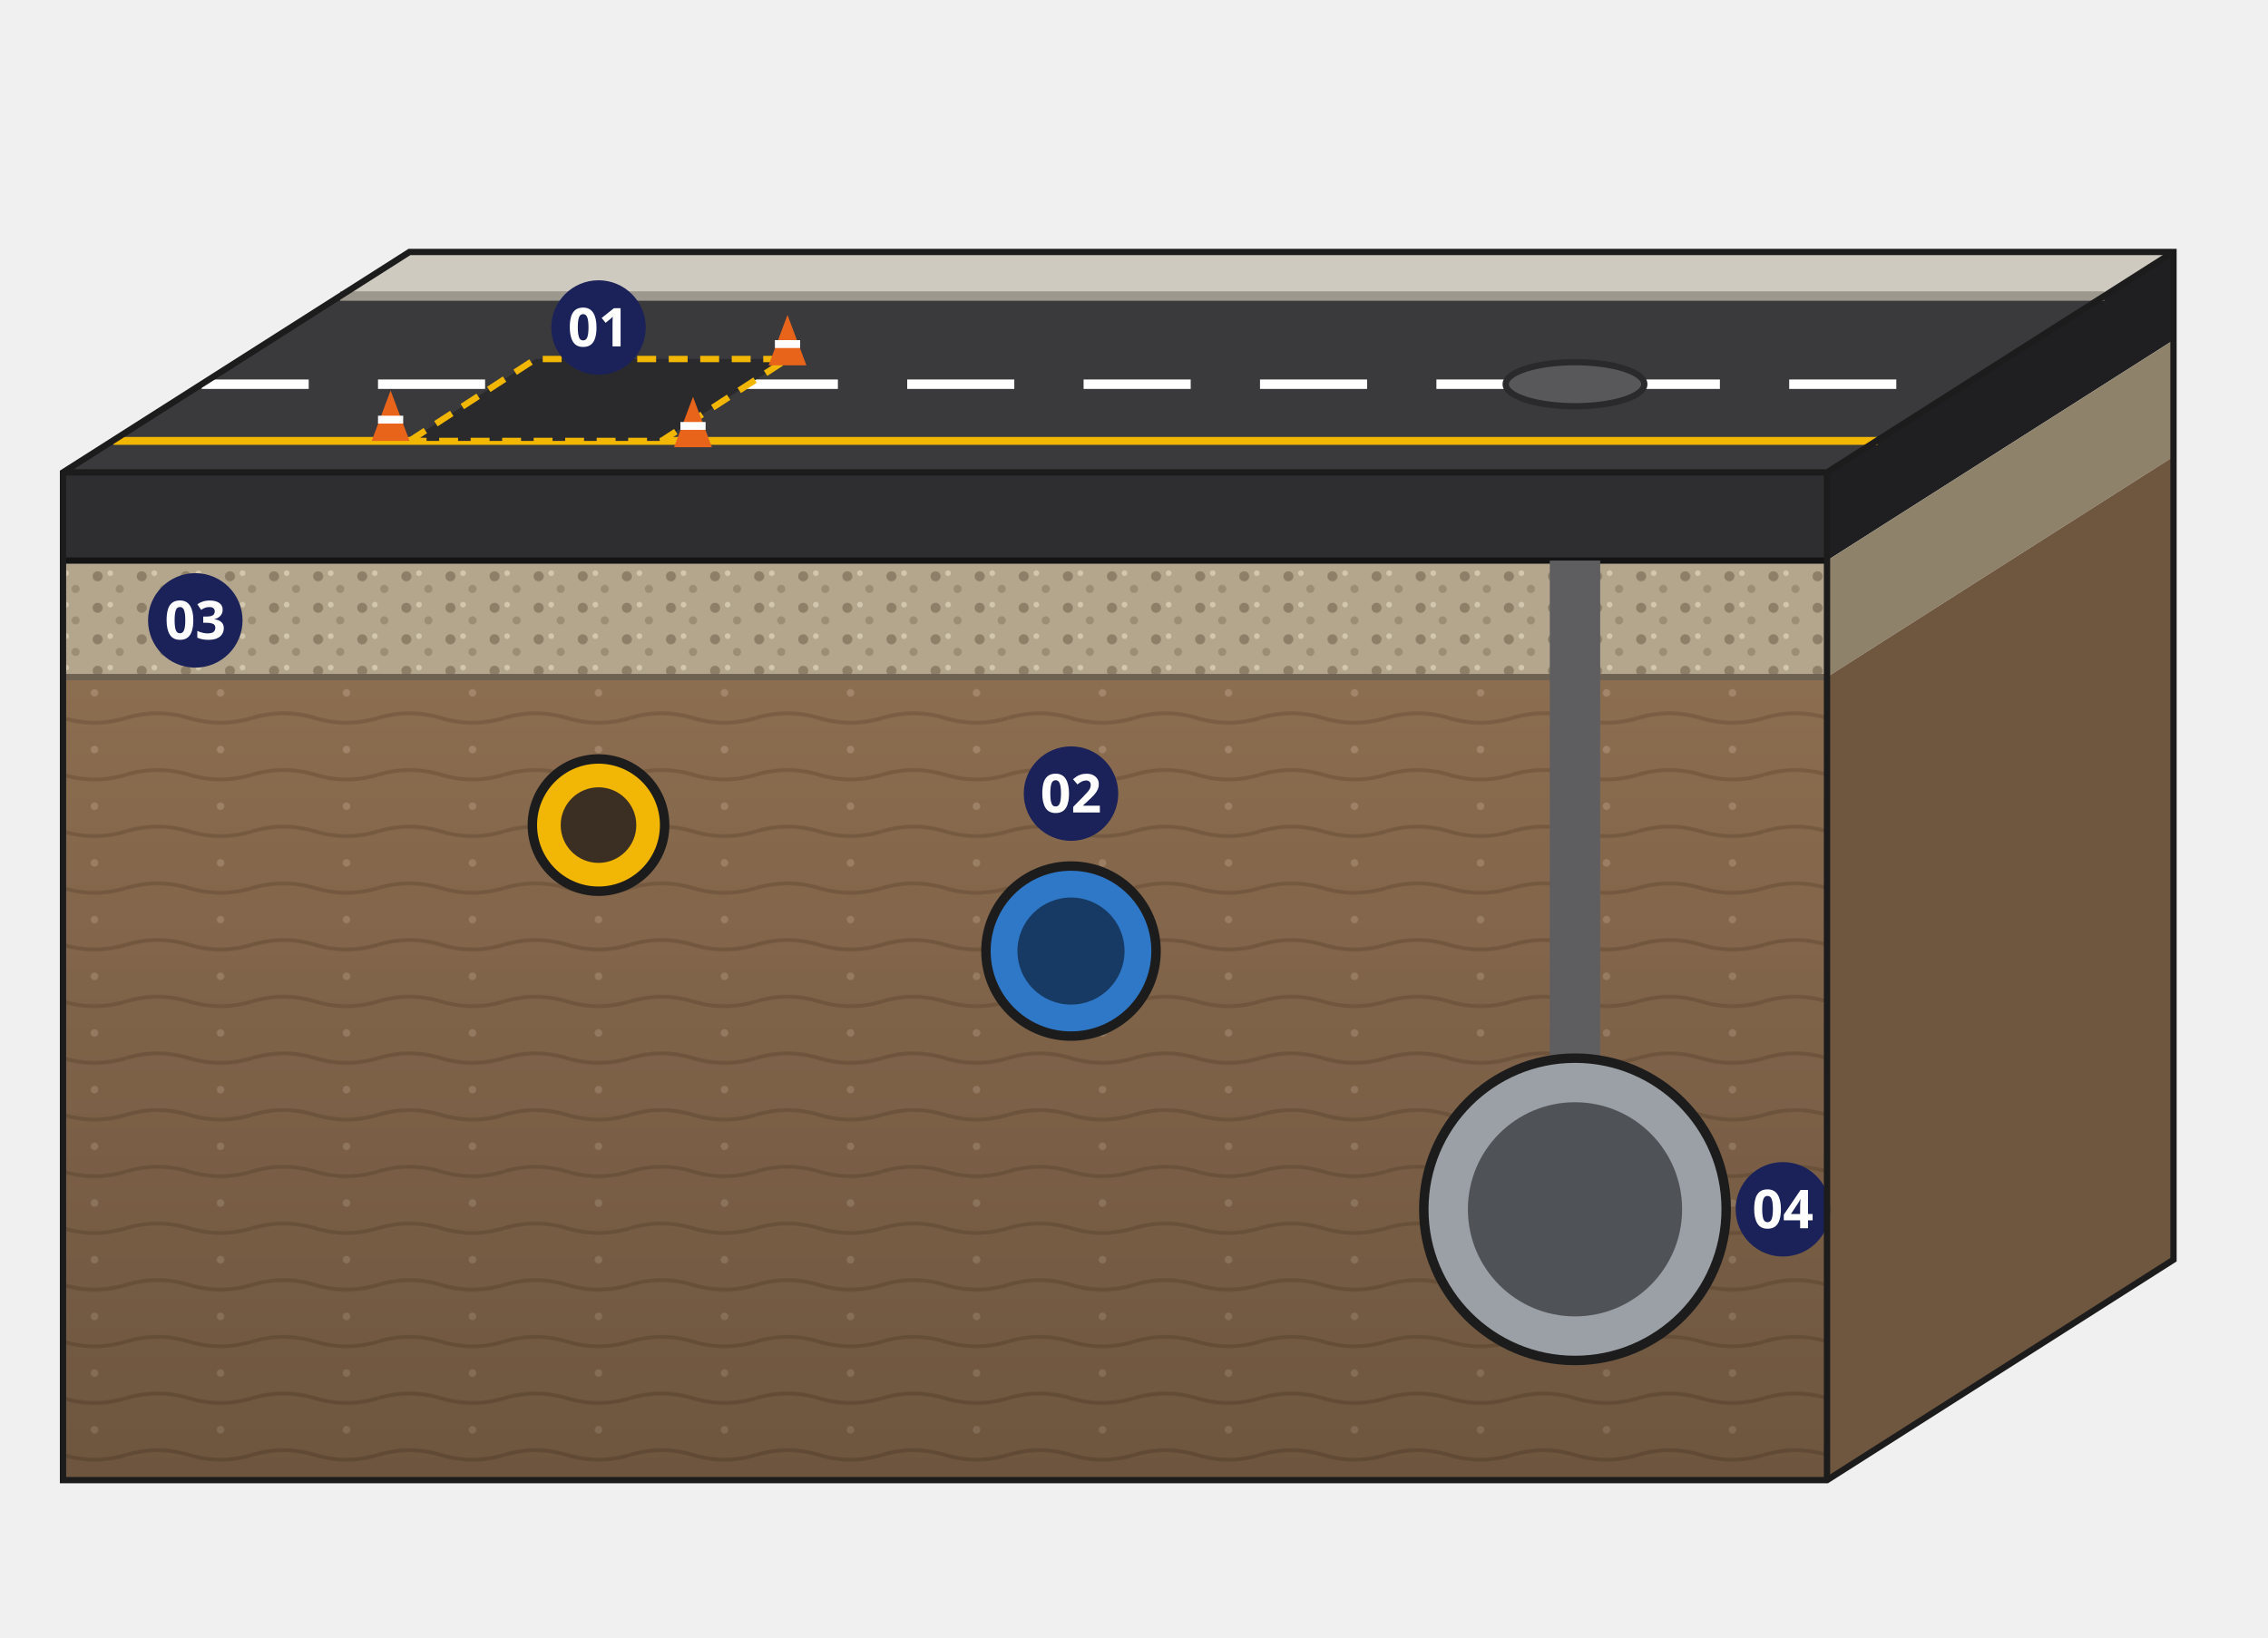
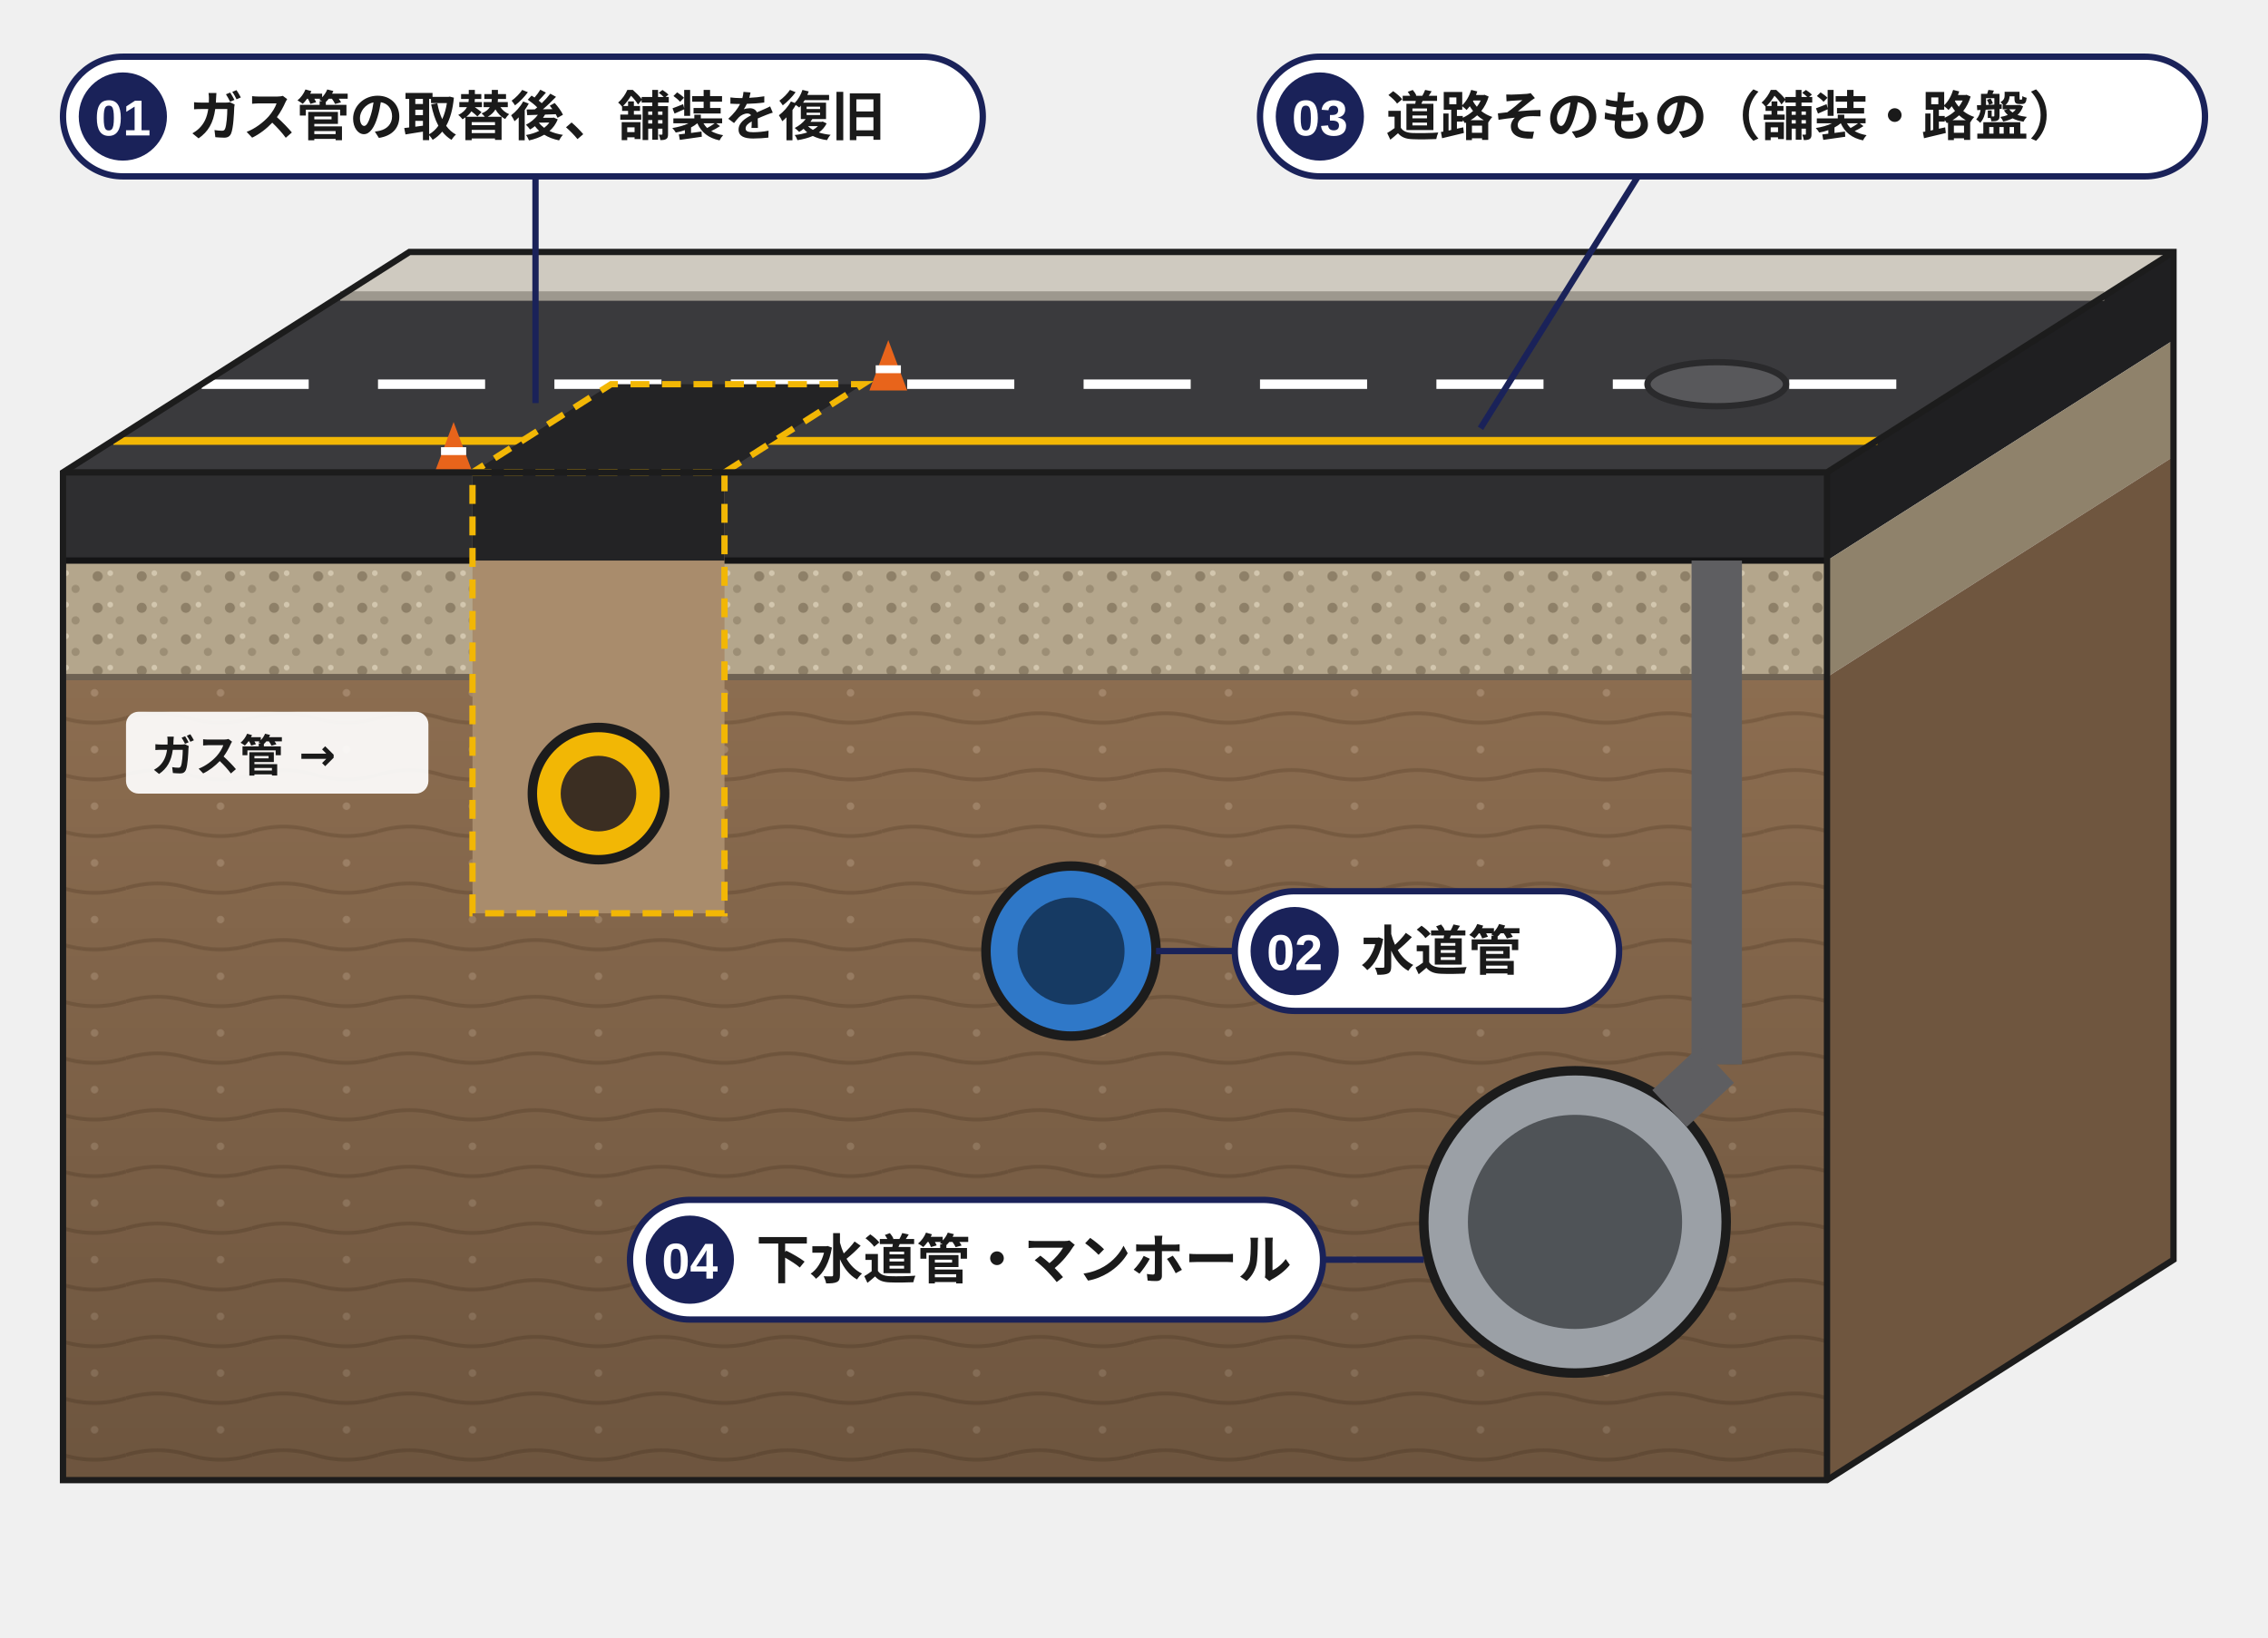
<svg xmlns="http://www.w3.org/2000/svg" viewBox="0 0 720 520" role="img" aria-labelledby="cs-t">
  <defs>
    <pattern id="gravel" width="14" height="10" patternUnits="userSpaceOnUse">
      <rect width="14" height="10" fill="#B4A68C" />
      <circle cx="3" cy="3" r="1.6" fill="#8E8068" />
      <circle cx="10" cy="7" r="1.3" fill="#9C8E75" />
      <circle cx="7" cy="2" r=".9" fill="#D2C6AE" />
    </pattern>
    <pattern id="soil" width="40" height="18" patternUnits="userSpaceOnUse">
      <rect width="40" height="18" fill="#8C6D50" />
      <path d="M0 12 Q10 9 20 12 T40 12" fill="none" stroke="#7B5E43" stroke-width="1.2" />
      <circle cx="30" cy="4" r="1.2" fill="#A3866A" />
    </pattern>
    <linearGradient id="deep" x1="0" y1="0" x2="0" y2="1">
      <stop offset="0" stop-color="#000" stop-opacity="0" />
      <stop offset="1" stop-color="#000" stop-opacity=".22" />
    </linearGradient>
+     <style>
+       .lb{fill:#FFFFFF;stroke:#1A2259;stroke-width:2}
+       .tx{font-family:"Noto Sans JP","Hiragino Kaku Gothic ProN","Hiragino Sans","Yu Gothic",Meiryo,sans-serif;font-weight:700;font-size:17px;fill:#1A1A1A}
+       .nb{font-family:"Barlow Condensed","Arial Narrow",Arial,sans-serif;font-weight:700;font-size:16px;fill:#FFFFFF;text-anchor:middle}
+       .ld{fill:none;stroke:#1A2259;stroke-width:2}
+     </style>
  </defs>
  <polygon points="580,150 690,80 690,108 580,178" fill="#1F1F21" />
  <polygon points="580,178 690,108 690,145 580,215" fill="#8F826B" />
  <polygon points="580,215 690,145 690,400 580,470" fill="#6F563F" />
  <polygon points="20,150 130,80 690,80 580,150" fill="#3A3A3D" />
  <polygon points="108,94 668,94 690,80 130,80" fill="#CFCAC0" />
  <line x1="108" y1="94" x2="668" y2="94" stroke="#9D988E" stroke-width="3" />
  <line x1="64" y1="122" x2="624" y2="122" stroke="#FFFFFF" stroke-width="3" stroke-dasharray="34 22" />
  <line x1="36" y1="140" x2="596" y2="140" stroke="#F2B705" stroke-width="2.5" />
-   <ellipse cx="500" cy="122" rx="22" ry="7" fill="#58585B" stroke="#2A2A2C" stroke-width="2" />
-   <polygon points="130,140 170,114 250,114 210,140" fill="#2A2A2C" stroke="#F2B705" stroke-width="2" stroke-dasharray="6 4" />
+   <ellipse cx="545" cy="122" rx="22" ry="7" fill="#58585B" stroke="#2A2A2C" stroke-width="2" />
+   <polygon points="150,150 230,150 274,122 194,122" fill="#232325" stroke="#F2B705" stroke-width="2" stroke-dasharray="6 4" />
  <g fill="#E8641B">
-     <polygon points="118,140 124,124 130,140" />
-     <polygon points="244,116 250,100 256,116" />
-     <polygon points="214,142 220,126 226,142" />
+     <polygon points="138,150 144,134 150,150" />
+     <polygon points="276,124 282,108 288,124" />
  </g>
  <g fill="#FFFFFF">
-     <rect x="120" y="132" width="8" height="2.5" />
-     <rect x="246" y="108" width="8" height="2.5" />
-     <rect x="216" y="134" width="8" height="2.5" />
+     <rect x="140" y="142" width="8" height="2.5" />
+     <rect x="278" y="116" width="8" height="2.5" />
  </g>
  <rect x="20" y="150" width="560" height="28" fill="#2E2E30" />
  <rect x="20" y="178" width="560" height="37" fill="url(#gravel)" />
  <rect x="20" y="215" width="560" height="255" fill="url(#soil)" />
  <rect x="20" y="215" width="560" height="255" fill="url(#deep)" />
  <line x1="20" y1="178" x2="580" y2="178" stroke="#141415" stroke-width="2" />
  <line x1="20" y1="215" x2="580" y2="215" stroke="#6E6253" stroke-width="2" />
-   <g>
-     <circle cx="190" cy="262" r="21" fill="#F2B705" stroke="#1C1C1C" stroke-width="3" />
-     <circle cx="190" cy="262" r="12" fill="#3B2E22" />
-   </g>
-   <g>
-     <circle cx="340" cy="302" r="27" fill="#2F78C8" stroke="#1C1C1C" stroke-width="3" />
-     <circle cx="340" cy="302" r="17" fill="#163A63" />
-   </g>
-   <g>
-     <line x1="500" y1="178" x2="500" y2="338" stroke="#5E5E61" stroke-width="16" />
-     <circle cx="500" cy="384" r="48" fill="#9BA0A6" stroke="#1C1C1C" stroke-width="3" />
-     <circle cx="500" cy="384" r="34" fill="#4F5357" />
-   </g>
-   <g font-family="Barlow Condensed, Arial Narrow, sans-serif" font-weight="700" font-size="17" text-anchor="middle">
-     <g>
-       <circle cx="190" cy="104" r="15" fill="#1A2259" />
-       <text x="190" y="110" fill="#FFFFFF">01</text>
-     </g>
-     <g>
-       <circle cx="340" cy="252" r="15" fill="#1A2259" />
-       <text x="340" y="258" fill="#FFFFFF">02</text>
-     </g>
-     <g>
-       <circle cx="62" cy="197" r="15" fill="#1A2259" />
-       <text x="62" y="203" fill="#FFFFFF">03</text>
-     </g>
-     <g>
-       <circle cx="566" cy="384" r="15" fill="#1A2259" />
-       <text x="566" y="390" fill="#FFFFFF">04</text>
-     </g>
-   </g>
+   <rect x="150" y="150" width="80" height="140" fill="#A98C6C" />
+   <rect x="150" y="150" width="80" height="28" fill="#232325" />
+   <rect x="150" y="150" width="80" height="140" fill="none" stroke="#F2B705" stroke-width="2" stroke-dasharray="6 4" />
+   <circle cx="190" cy="252" r="21" fill="#F2B705" stroke="#1C1C1C" stroke-width="3" />
+   <circle cx="190" cy="252" r="12" fill="#3B2E22" />
+   <circle cx="340" cy="302" r="27" fill="#2F78C8" stroke="#1C1C1C" stroke-width="3" />
+   <circle cx="340" cy="302" r="17" fill="#163A63" />
+   <line x1="545" y1="178" x2="545" y2="338" stroke="#5E5E61" stroke-width="16" />
+   <circle cx="500" cy="388" r="48" fill="#9BA0A6" stroke="#1C1C1C" stroke-width="3" />
+   <circle cx="500" cy="388" r="34" fill="#4F5357" />
+   <line x1="545" y1="338" x2="530" y2="352" stroke="#5E5E61" stroke-width="16" />
  <polygon points="20,150 130,80 690,80 690,400 580,470 20,470" fill="none" stroke="#1C1C1C" stroke-width="2" />
  <polyline points="20,150 580,150 690,80" fill="none" stroke="#1C1C1C" stroke-width="2" />
  <line x1="580" y1="150" x2="580" y2="470" stroke="#1C1C1C" stroke-width="2" />
+   <g>
+     <path class="ld" d="M170 56 V128" />
+     <rect class="lb" x="20" y="18" width="292" height="38" rx="19" />
+     <circle cx="39" cy="37" r="14" fill="#1A2259" />
+     <text class="nb" x="39" y="43">01</text>
+     <text class="tx" x="60" y="43">ガス管の取替後、舗装を復旧</text>
+   </g>
+   <g>
+     <path class="ld" d="M520 56 L470 136" />
+     <rect class="lb" x="400" y="18" width="300" height="38" rx="19" />
+     <circle cx="419" cy="37" r="14" fill="#1A2259" />
+     <text class="nb" x="419" y="43">03</text>
+     <text class="tx" x="440" y="43">道路そのもの（舗装・路盤）</text>
+   </g>
+   <g>
+     <path class="ld" d="M367 302 H392" />
+     <rect class="lb" x="392" y="283" width="122" height="38" rx="19" />
+     <circle cx="411" cy="302" r="14" fill="#1A2259" />
+     <text class="nb" x="411" y="308">02</text>
+     <text class="tx" x="432" y="308">水道管</text>
+   </g>
+   <g>
+     <path class="ld" d="M452 400 H420" />
+     <rect class="lb" x="200" y="381" width="220" height="38" rx="19" />
+     <circle cx="219" cy="400" r="14" fill="#1A2259" />
+     <text class="nb" x="219" y="406">04</text>
+     <text class="tx" x="240" y="406">下水道管・マンホール</text>
+   </g>
+   <g>
+     <rect x="40" y="226" width="96" height="26" rx="4" fill="#FFFFFF" opacity=".92" />
+     <text class="tx" x="48" y="245" style="font-size:14px">ガス管 →</text>
+   </g>
</svg>
